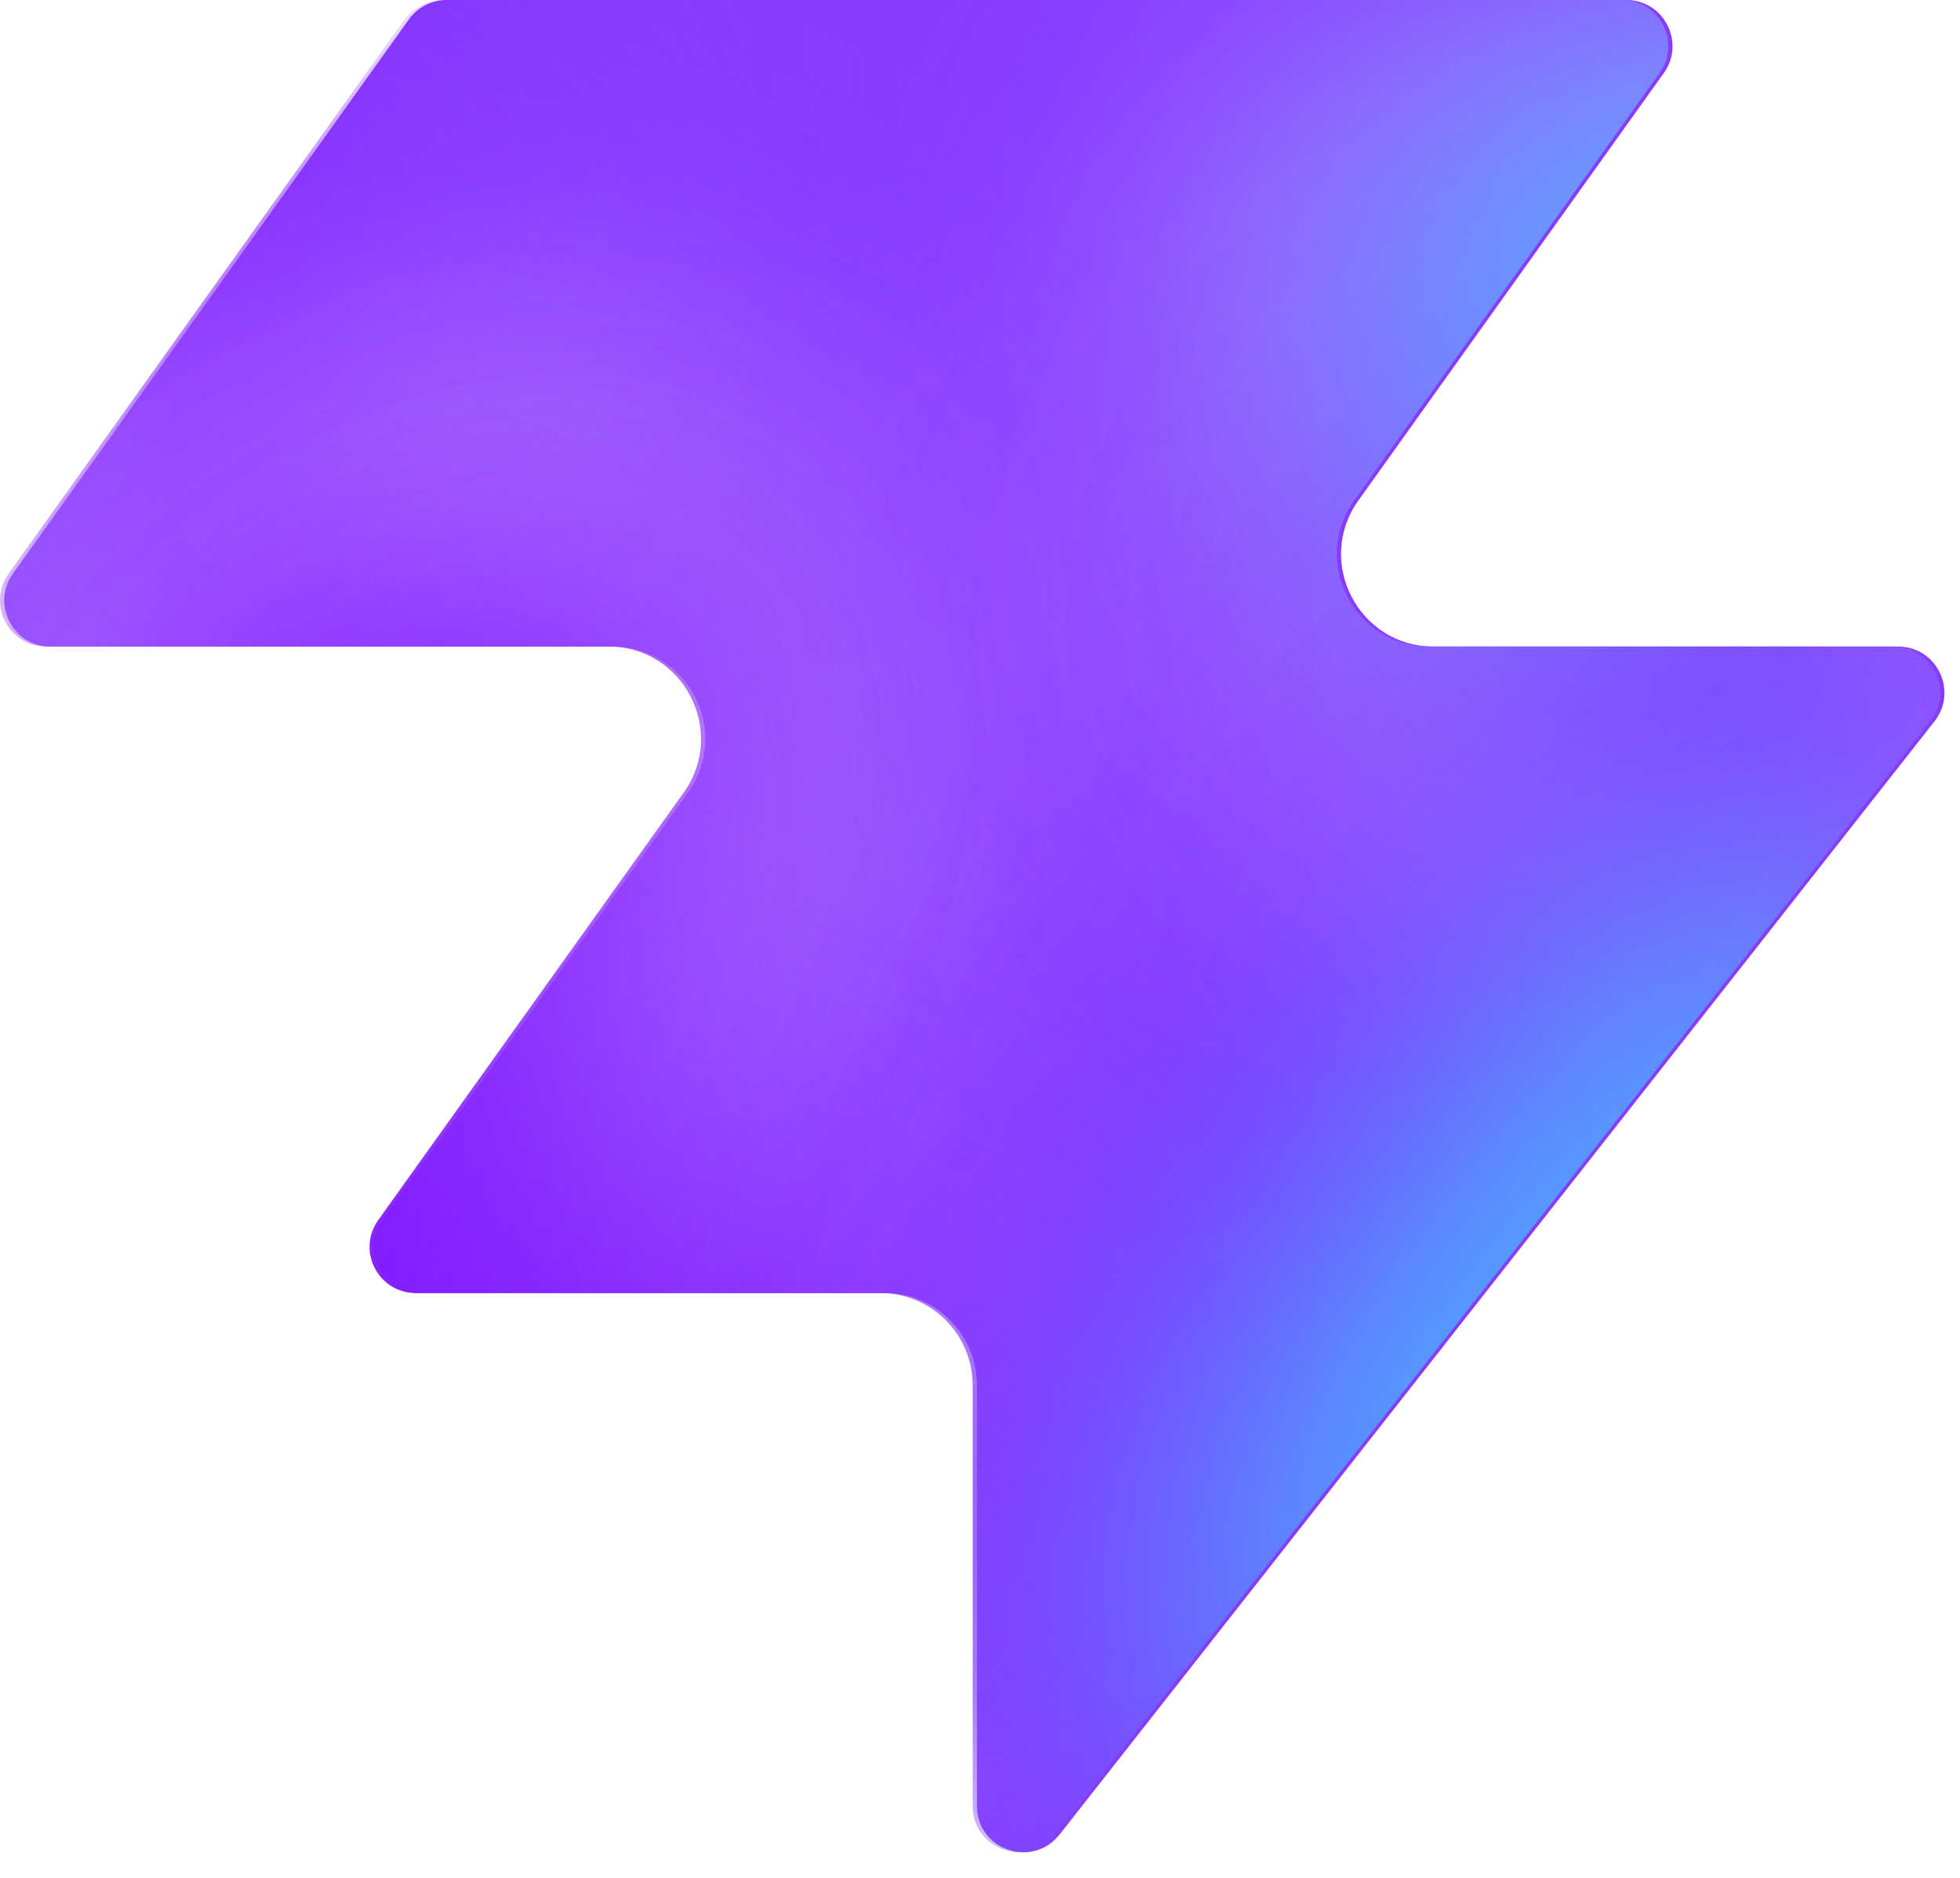
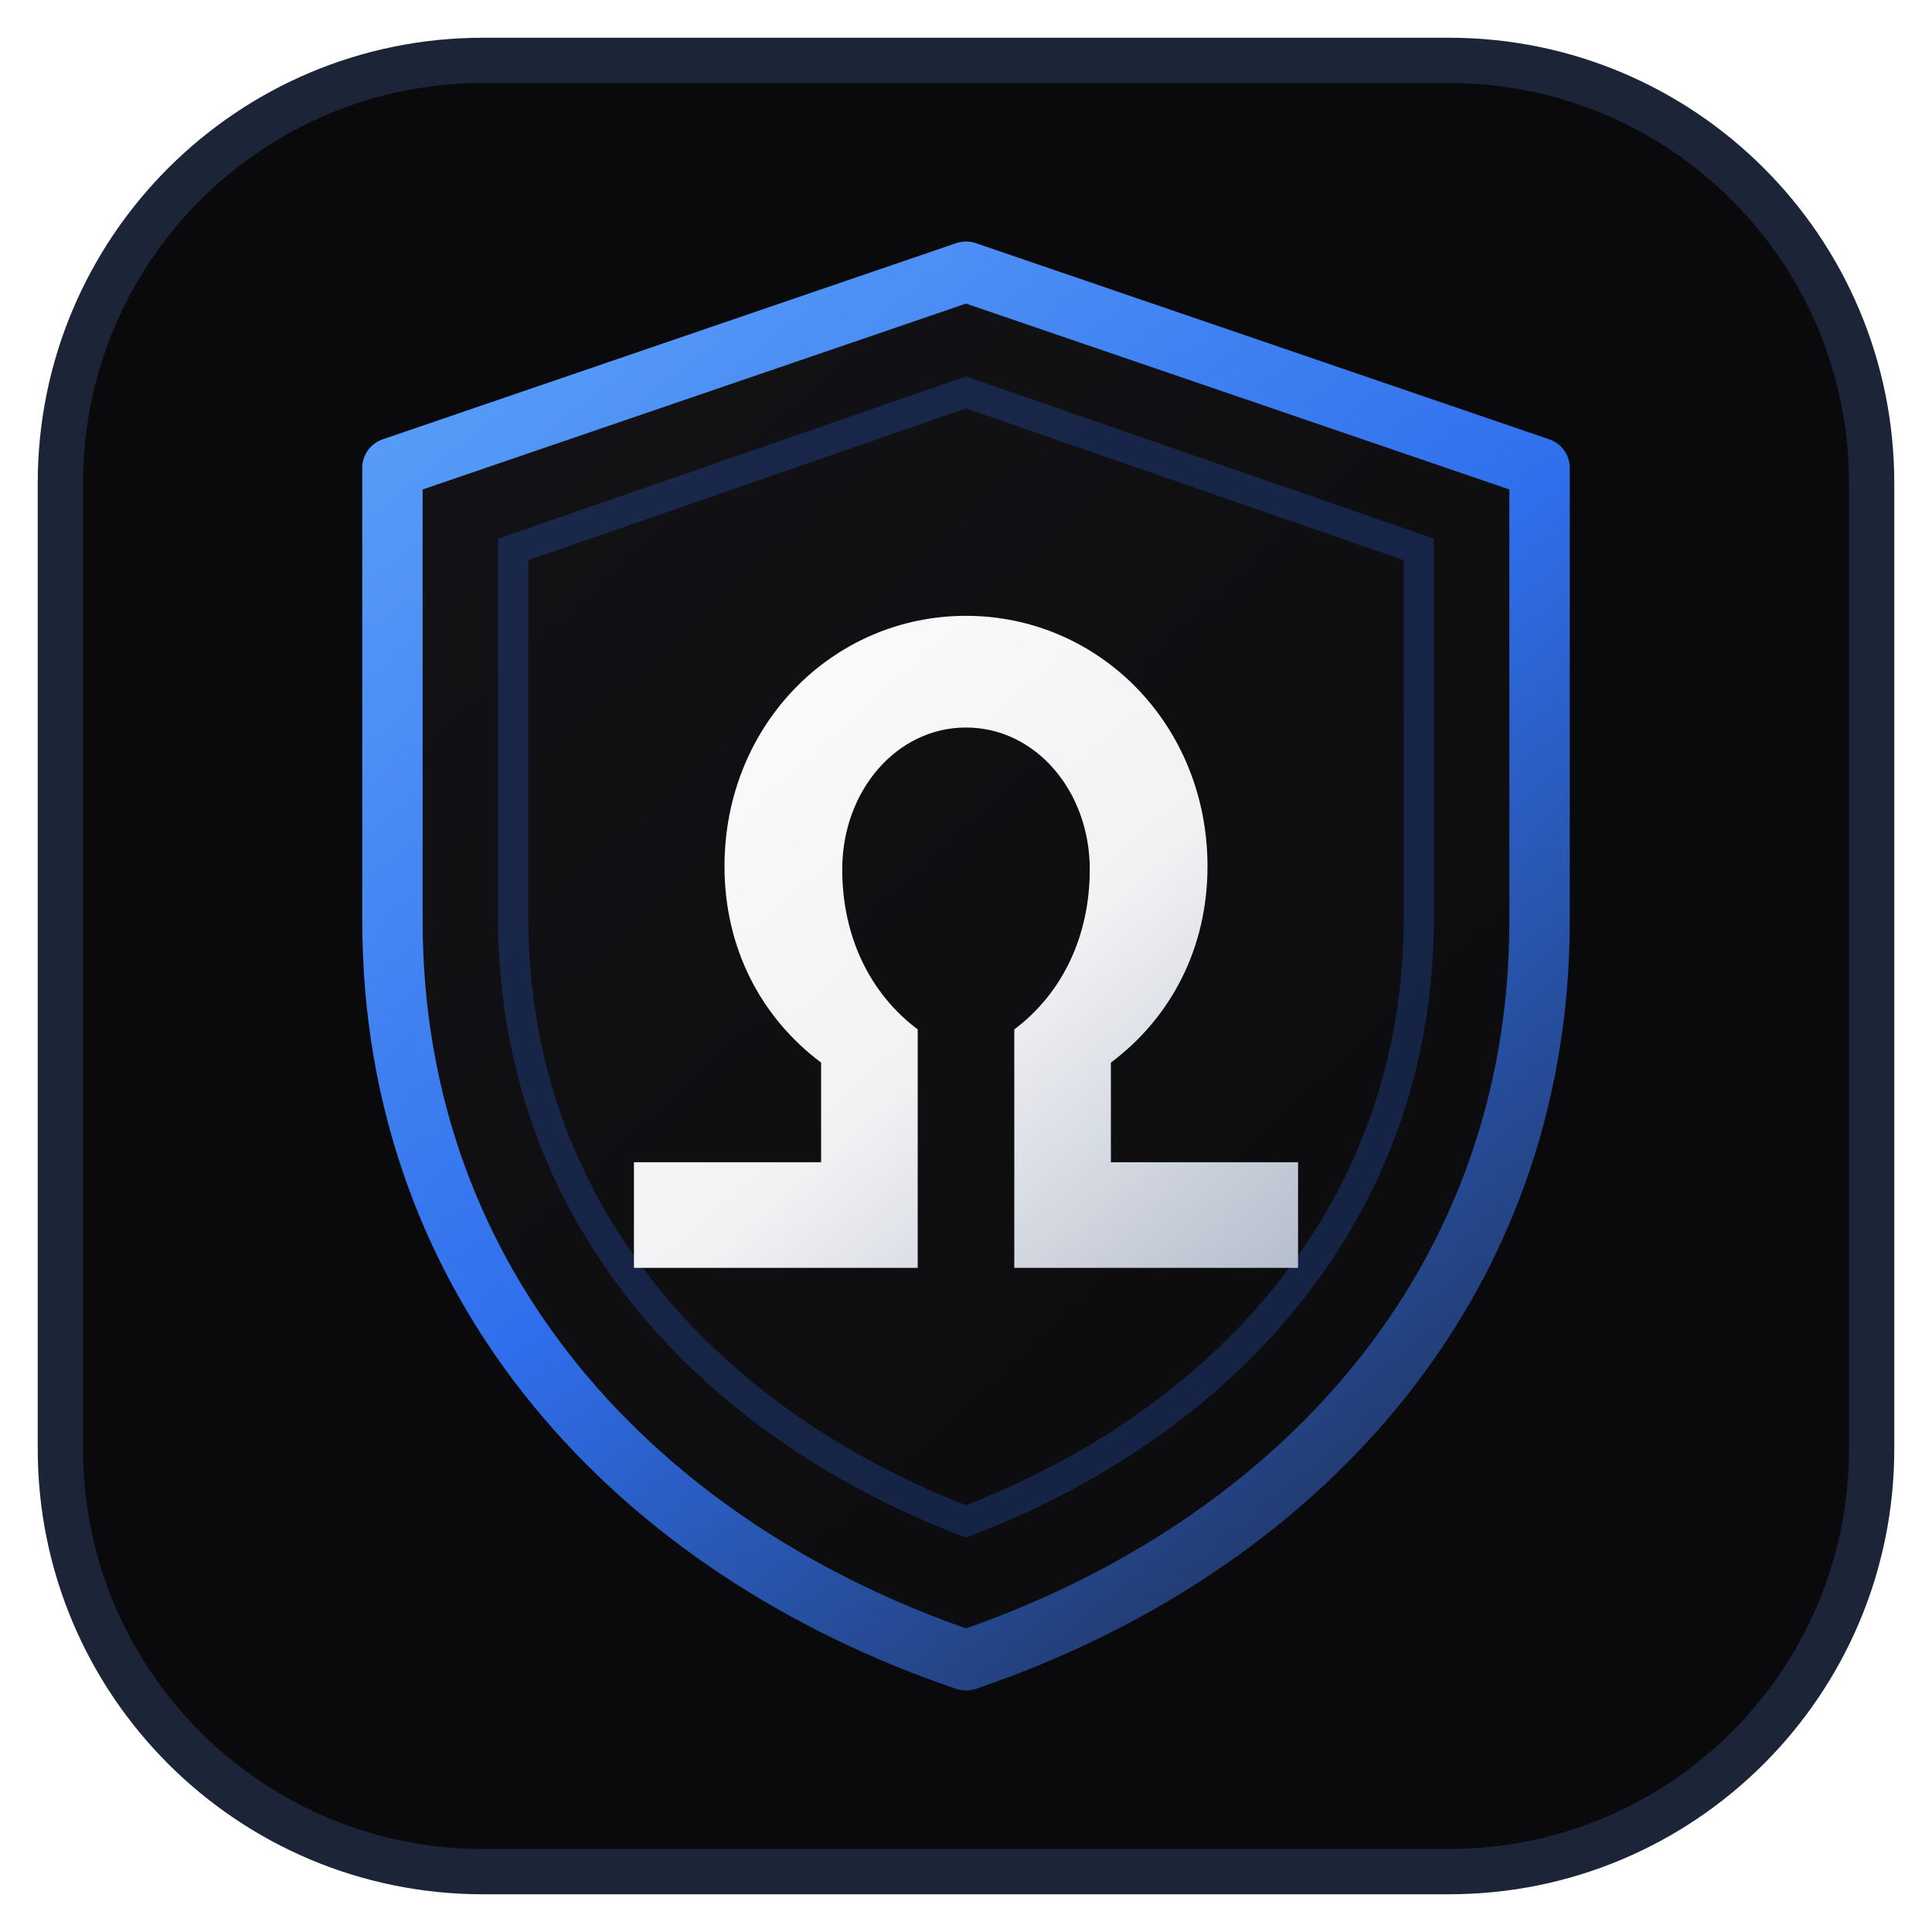
- <svg xmlns="http://www.w3.org/2000/svg" width="48" height="46" fill="none" viewBox="0 0 48 46">
-   <path fill="#863bff" d="M25.946 44.938c-.664.845-2.021.375-2.021-.698V33.937a2.26 2.26 0 0 0-2.262-2.262H10.287c-.92 0-1.456-1.04-.92-1.788l7.48-10.471c1.07-1.497 0-3.578-1.842-3.578H1.237c-.92 0-1.456-1.04-.92-1.788L10.013.474c.214-.297.556-.474.92-.474h28.894c.92 0 1.456 1.04.92 1.788l-7.48 10.471c-1.07 1.498 0 3.579 1.842 3.579h11.377c.943 0 1.473 1.088.89 1.83L25.947 44.94z" style="fill:#863bff;fill:color(display-p3 .525 .23 1);fill-opacity:1" />
-   <mask id="a" width="48" height="46" x="0" y="0" maskUnits="userSpaceOnUse" style="mask-type:alpha">
-     <path fill="#000" d="M25.842 44.938c-.664.844-2.021.375-2.021-.698V33.937a2.26 2.26 0 0 0-2.262-2.262H10.183c-.92 0-1.456-1.04-.92-1.788l7.48-10.471c1.07-1.498 0-3.579-1.842-3.579H1.133c-.92 0-1.456-1.04-.92-1.787L9.91.473c.214-.297.556-.474.92-.474h28.894c.92 0 1.456 1.04.92 1.788l-7.48 10.471c-1.07 1.498 0 3.578 1.842 3.578h11.377c.943 0 1.473 1.088.89 1.832L25.843 44.94z" style="fill:#000;fill-opacity:1" />
-   </mask>
-   <g mask="url(#a)">
-     <g filter="url(#b)">
-       <ellipse cx="5.508" cy="14.704" fill="#ede6ff" rx="5.508" ry="14.704" style="fill:#ede6ff;fill:color(display-p3 .927 .903 1);fill-opacity:1" transform="matrix(.00324 1 1 -.00324 -4.47 31.516)" />
-     </g>
-     <g filter="url(#c)">
-       <ellipse cx="10.399" cy="29.851" fill="#ede6ff" rx="10.399" ry="29.851" style="fill:#ede6ff;fill:color(display-p3 .927 .903 1);fill-opacity:1" transform="matrix(.00324 1 1 -.00324 -39.328 7.883)" />
-     </g>
-     <g filter="url(#d)">
-       <ellipse cx="5.508" cy="30.487" fill="#7e14ff" rx="5.508" ry="30.487" style="fill:#7e14ff;fill:color(display-p3 .492 .077 1);fill-opacity:1" transform="rotate(89.814 -25.913 -14.639)scale(1 -1)" />
-     </g>
-     <g filter="url(#e)">
-       <ellipse cx="5.508" cy="30.599" fill="#7e14ff" rx="5.508" ry="30.599" style="fill:#7e14ff;fill:color(display-p3 .492 .077 1);fill-opacity:1" transform="rotate(89.814 -32.644 -3.334)scale(1 -1)" />
-     </g>
-     <g filter="url(#f)">
-       <ellipse cx="5.508" cy="30.599" fill="#7e14ff" rx="5.508" ry="30.599" style="fill:#7e14ff;fill:color(display-p3 .492 .077 1);fill-opacity:1" transform="matrix(.00324 1 1 -.00324 -34.34 30.47)" />
-     </g>
-     <g filter="url(#g)">
-       <ellipse cx="14.072" cy="22.078" fill="#ede6ff" rx="14.072" ry="22.078" style="fill:#ede6ff;fill:color(display-p3 .927 .903 1);fill-opacity:1" transform="rotate(93.35 24.506 48.493)scale(-1 1)" />
-     </g>
-     <g filter="url(#h)">
-       <ellipse cx="3.47" cy="21.501" fill="#7e14ff" rx="3.47" ry="21.501" style="fill:#7e14ff;fill:color(display-p3 .492 .077 1);fill-opacity:1" transform="rotate(89.009 28.708 47.59)scale(-1 1)" />
-     </g>
-     <g filter="url(#i)">
-       <ellipse cx="3.47" cy="21.501" fill="#7e14ff" rx="3.47" ry="21.501" style="fill:#7e14ff;fill:color(display-p3 .492 .077 1);fill-opacity:1" transform="rotate(89.009 28.708 47.59)scale(-1 1)" />
-     </g>
-     <g filter="url(#j)">
-       <ellipse cx=".387" cy="8.972" fill="#7e14ff" rx="4.407" ry="29.108" style="fill:#7e14ff;fill:color(display-p3 .492 .077 1);fill-opacity:1" transform="rotate(39.51 .387 8.972)" />
-     </g>
-     <g filter="url(#k)">
-       <ellipse cx="47.523" cy="-6.092" fill="#7e14ff" rx="4.407" ry="29.108" style="fill:#7e14ff;fill:color(display-p3 .492 .077 1);fill-opacity:1" transform="rotate(37.892 47.523 -6.092)" />
-     </g>
-     <g filter="url(#l)">
-       <ellipse cx="41.412" cy="6.333" fill="#47bfff" rx="5.971" ry="9.665" style="fill:#47bfff;fill:color(display-p3 .28 .748 1);fill-opacity:1" transform="rotate(37.892 41.412 6.333)" />
-     </g>
-     <g filter="url(#m)">
-       <ellipse cx="-1.879" cy="38.332" fill="#7e14ff" rx="4.407" ry="29.108" style="fill:#7e14ff;fill:color(display-p3 .492 .077 1);fill-opacity:1" transform="rotate(37.892 -1.88 38.332)" />
-     </g>
-     <g filter="url(#n)">
-       <ellipse cx="-1.879" cy="38.332" fill="#7e14ff" rx="4.407" ry="29.108" style="fill:#7e14ff;fill:color(display-p3 .492 .077 1);fill-opacity:1" transform="rotate(37.892 -1.88 38.332)" />
-     </g>
-     <g filter="url(#o)">
-       <ellipse cx="35.651" cy="29.907" fill="#7e14ff" rx="4.407" ry="29.108" style="fill:#7e14ff;fill:color(display-p3 .492 .077 1);fill-opacity:1" transform="rotate(37.892 35.651 29.907)" />
-     </g>
-     <g filter="url(#p)">
-       <ellipse cx="38.418" cy="32.4" fill="#47bfff" rx="5.971" ry="15.297" style="fill:#47bfff;fill:color(display-p3 .28 .748 1);fill-opacity:1" transform="rotate(37.892 38.418 32.4)" />
-     </g>
-   </g>
+ <svg xmlns="http://www.w3.org/2000/svg" viewBox="0 0 64 64" fill="none">
  <defs>
-     <filter id="b" width="60.045" height="41.654" x="-19.77" y="16.149" color-interpolation-filters="sRGB" filterUnits="userSpaceOnUse">
-       <feFlood flood-opacity="0" result="BackgroundImageFix" />
-       <feBlend in="SourceGraphic" in2="BackgroundImageFix" result="shape" />
-       <feGaussianBlur result="effect1_foregroundBlur_2002_17158" stdDeviation="7.659" />
-     </filter>
-     <filter id="c" width="90.34" height="51.437" x="-54.613" y="-7.533" color-interpolation-filters="sRGB" filterUnits="userSpaceOnUse">
-       <feFlood flood-opacity="0" result="BackgroundImageFix" />
-       <feBlend in="SourceGraphic" in2="BackgroundImageFix" result="shape" />
-       <feGaussianBlur result="effect1_foregroundBlur_2002_17158" stdDeviation="7.659" />
-     </filter>
-     <filter id="d" width="79.355" height="29.4" x="-49.64" y="2.03" color-interpolation-filters="sRGB" filterUnits="userSpaceOnUse">
-       <feFlood flood-opacity="0" result="BackgroundImageFix" />
-       <feBlend in="SourceGraphic" in2="BackgroundImageFix" result="shape" />
-       <feGaussianBlur result="effect1_foregroundBlur_2002_17158" stdDeviation="4.596" />
-     </filter>
-     <filter id="e" width="79.579" height="29.4" x="-45.045" y="20.029" color-interpolation-filters="sRGB" filterUnits="userSpaceOnUse">
-       <feFlood flood-opacity="0" result="BackgroundImageFix" />
-       <feBlend in="SourceGraphic" in2="BackgroundImageFix" result="shape" />
-       <feGaussianBlur result="effect1_foregroundBlur_2002_17158" stdDeviation="4.596" />
-     </filter>
-     <filter id="f" width="79.579" height="29.4" x="-43.513" y="21.178" color-interpolation-filters="sRGB" filterUnits="userSpaceOnUse">
-       <feFlood flood-opacity="0" result="BackgroundImageFix" />
-       <feBlend in="SourceGraphic" in2="BackgroundImageFix" result="shape" />
-       <feGaussianBlur result="effect1_foregroundBlur_2002_17158" stdDeviation="4.596" />
-     </filter>
-     <filter id="g" width="74.749" height="58.852" x="15.756" y="-17.901" color-interpolation-filters="sRGB" filterUnits="userSpaceOnUse">
-       <feFlood flood-opacity="0" result="BackgroundImageFix" />
-       <feBlend in="SourceGraphic" in2="BackgroundImageFix" result="shape" />
-       <feGaussianBlur result="effect1_foregroundBlur_2002_17158" stdDeviation="7.659" />
-     </filter>
-     <filter id="h" width="61.377" height="25.362" x="23.548" y="2.284" color-interpolation-filters="sRGB" filterUnits="userSpaceOnUse">
-       <feFlood flood-opacity="0" result="BackgroundImageFix" />
-       <feBlend in="SourceGraphic" in2="BackgroundImageFix" result="shape" />
-       <feGaussianBlur result="effect1_foregroundBlur_2002_17158" stdDeviation="4.596" />
-     </filter>
-     <filter id="i" width="61.377" height="25.362" x="23.548" y="2.284" color-interpolation-filters="sRGB" filterUnits="userSpaceOnUse">
-       <feFlood flood-opacity="0" result="BackgroundImageFix" />
-       <feBlend in="SourceGraphic" in2="BackgroundImageFix" result="shape" />
-       <feGaussianBlur result="effect1_foregroundBlur_2002_17158" stdDeviation="4.596" />
-     </filter>
-     <filter id="j" width="56.045" height="63.649" x="-27.636" y="-22.853" color-interpolation-filters="sRGB" filterUnits="userSpaceOnUse">
-       <feFlood flood-opacity="0" result="BackgroundImageFix" />
-       <feBlend in="SourceGraphic" in2="BackgroundImageFix" result="shape" />
-       <feGaussianBlur result="effect1_foregroundBlur_2002_17158" stdDeviation="4.596" />
-     </filter>
-     <filter id="k" width="54.814" height="64.646" x="20.116" y="-38.415" color-interpolation-filters="sRGB" filterUnits="userSpaceOnUse">
-       <feFlood flood-opacity="0" result="BackgroundImageFix" />
-       <feBlend in="SourceGraphic" in2="BackgroundImageFix" result="shape" />
-       <feGaussianBlur result="effect1_foregroundBlur_2002_17158" stdDeviation="4.596" />
-     </filter>
-     <filter id="l" width="33.541" height="35.313" x="24.641" y="-11.323" color-interpolation-filters="sRGB" filterUnits="userSpaceOnUse">
-       <feFlood flood-opacity="0" result="BackgroundImageFix" />
-       <feBlend in="SourceGraphic" in2="BackgroundImageFix" result="shape" />
-       <feGaussianBlur result="effect1_foregroundBlur_2002_17158" stdDeviation="4.596" />
-     </filter>
-     <filter id="m" width="54.814" height="64.646" x="-29.286" y="6.009" color-interpolation-filters="sRGB" filterUnits="userSpaceOnUse">
-       <feFlood flood-opacity="0" result="BackgroundImageFix" />
-       <feBlend in="SourceGraphic" in2="BackgroundImageFix" result="shape" />
-       <feGaussianBlur result="effect1_foregroundBlur_2002_17158" stdDeviation="4.596" />
-     </filter>
-     <filter id="n" width="54.814" height="64.646" x="-29.286" y="6.009" color-interpolation-filters="sRGB" filterUnits="userSpaceOnUse">
-       <feFlood flood-opacity="0" result="BackgroundImageFix" />
-       <feBlend in="SourceGraphic" in2="BackgroundImageFix" result="shape" />
-       <feGaussianBlur result="effect1_foregroundBlur_2002_17158" stdDeviation="4.596" />
-     </filter>
-     <filter id="o" width="54.814" height="64.646" x="8.244" y="-2.416" color-interpolation-filters="sRGB" filterUnits="userSpaceOnUse">
-       <feFlood flood-opacity="0" result="BackgroundImageFix" />
-       <feBlend in="SourceGraphic" in2="BackgroundImageFix" result="shape" />
-       <feGaussianBlur result="effect1_foregroundBlur_2002_17158" stdDeviation="4.596" />
-     </filter>
-     <filter id="p" width="39.409" height="43.623" x="18.713" y="10.588" color-interpolation-filters="sRGB" filterUnits="userSpaceOnUse">
-       <feFlood flood-opacity="0" result="BackgroundImageFix" />
-       <feBlend in="SourceGraphic" in2="BackgroundImageFix" result="shape" />
-       <feGaussianBlur result="effect1_foregroundBlur_2002_17158" stdDeviation="4.596" />
-     </filter>
+     <linearGradient id="bgGrad" x1="8" y1="6" x2="56" y2="58" gradientUnits="userSpaceOnUse">
+       <stop offset="0%" stop-color="#141418" />
+       <stop offset="100%" stop-color="#0A0A0C" />
+     </linearGradient>
+     <linearGradient id="rimGrad" x1="12" y1="8" x2="52" y2="56" gradientUnits="userSpaceOnUse">
+       <stop offset="0%" stop-color="#60A5FA" />
+       <stop offset="50%" stop-color="#2F6FED" />
+       <stop offset="100%" stop-color="#1C2438" />
+     </linearGradient>
+     <linearGradient id="omegaGrad" x1="20" y1="18" x2="44" y2="45" gradientUnits="userSpaceOnUse">
+       <stop offset="0%" stop-color="#FFFFFF" />
+       <stop offset="55%" stop-color="#F2F2F4" />
+       <stop offset="100%" stop-color="#A8B3C5" />
+     </linearGradient>
  </defs>
+   <rect x="2" y="2" width="60" height="60" rx="14" fill="#0A0A0C" stroke="#1C2438" stroke-width="1.5" />
+   <path d="M32 9L51 15.5V30.5C51 42.6 42.9 51.3 32 55C21.1 51.3 13 42.6 13 30.5V15.5L32 9Z" fill="url(#bgGrad)" stroke="url(#rimGrad)" stroke-width="2" stroke-linejoin="round" />
+   <path d="M32 13L47 18.2V30.4C47 40.1 40.6 47.1 32 50.4C23.4 47.1 17 40.1 17 30.4V18.2L32 13Z" fill="none" stroke="#2F6FED" stroke-opacity="0.24" stroke-width="1" />
+   <path d="M21 38.5H27.2V35.2C25.2 33.7 24 31.4 24 28.7C24 24 27.6 20.4 32 20.4C36.4 20.4 40 24 40 28.7C40 31.4 38.8 33.7 36.8 35.2V38.5H43V42H33.6V34.1C35.2 32.9 36.1 31 36.1 28.8C36.1 26.2 34.3 24.1 32 24.1C29.7 24.1 27.9 26.2 27.9 28.8C27.9 31 28.8 32.9 30.4 34.1V42H21V38.5Z" fill="url(#omegaGrad)" />
</svg>
